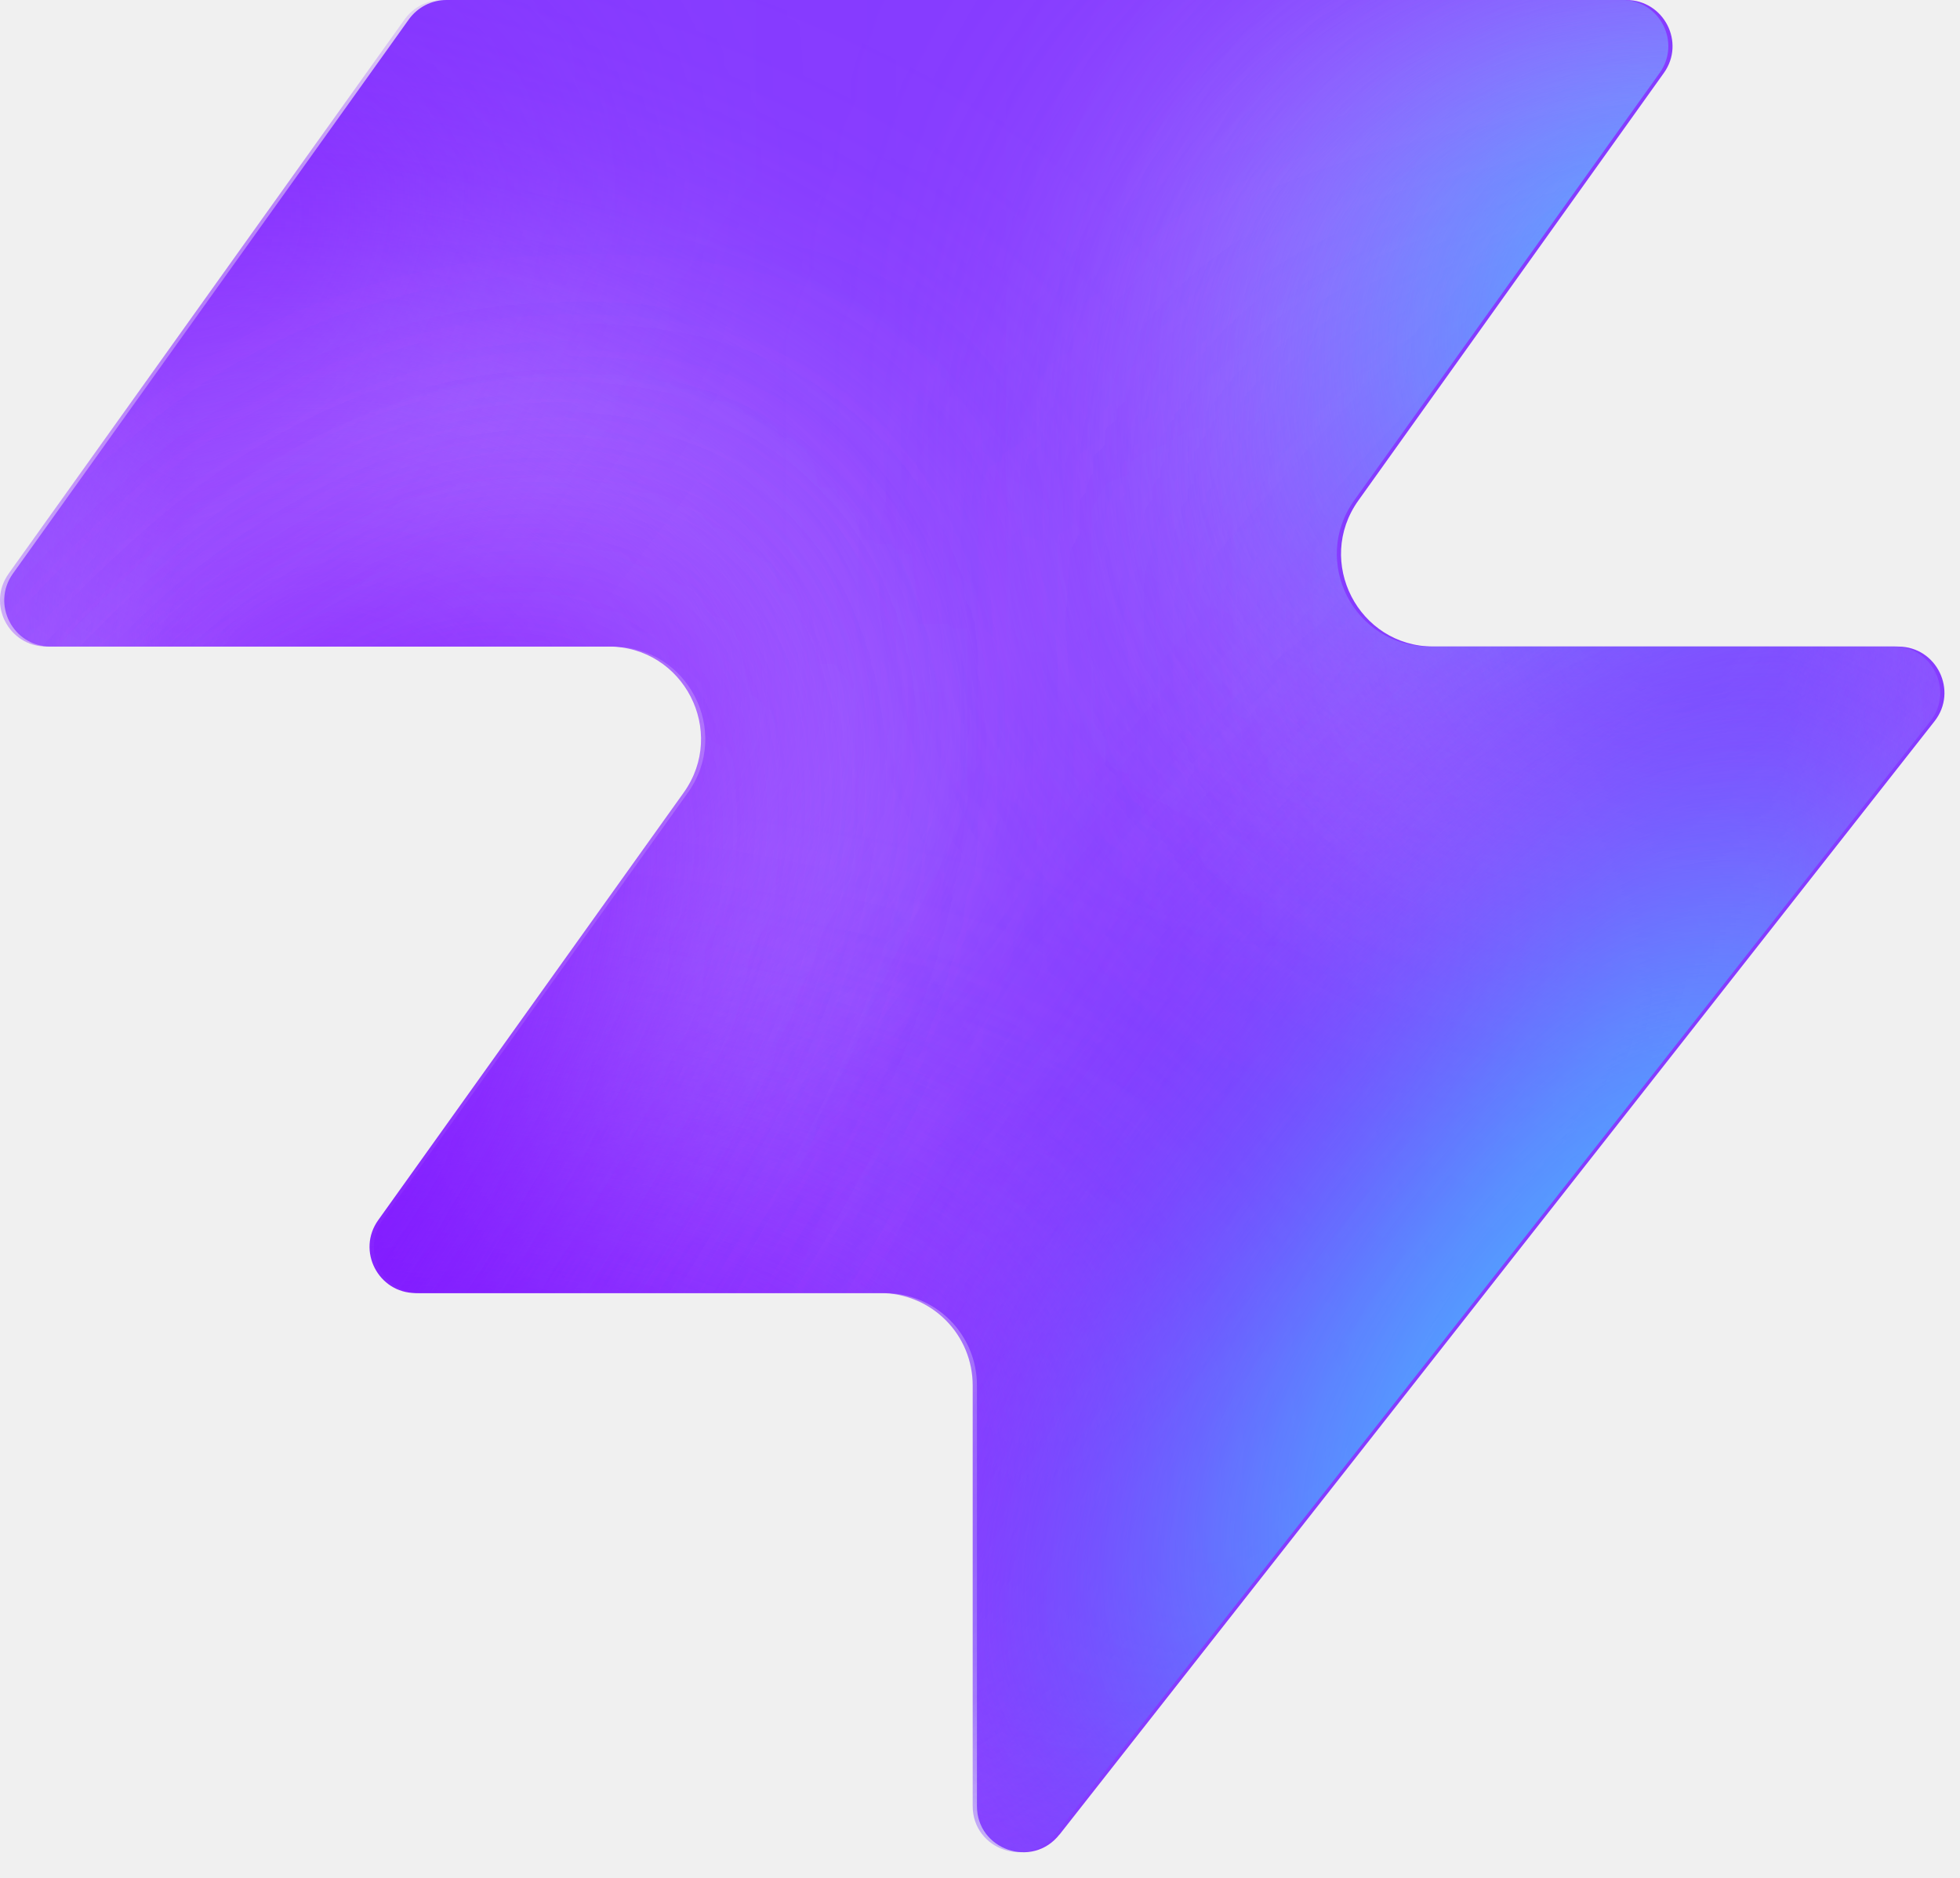
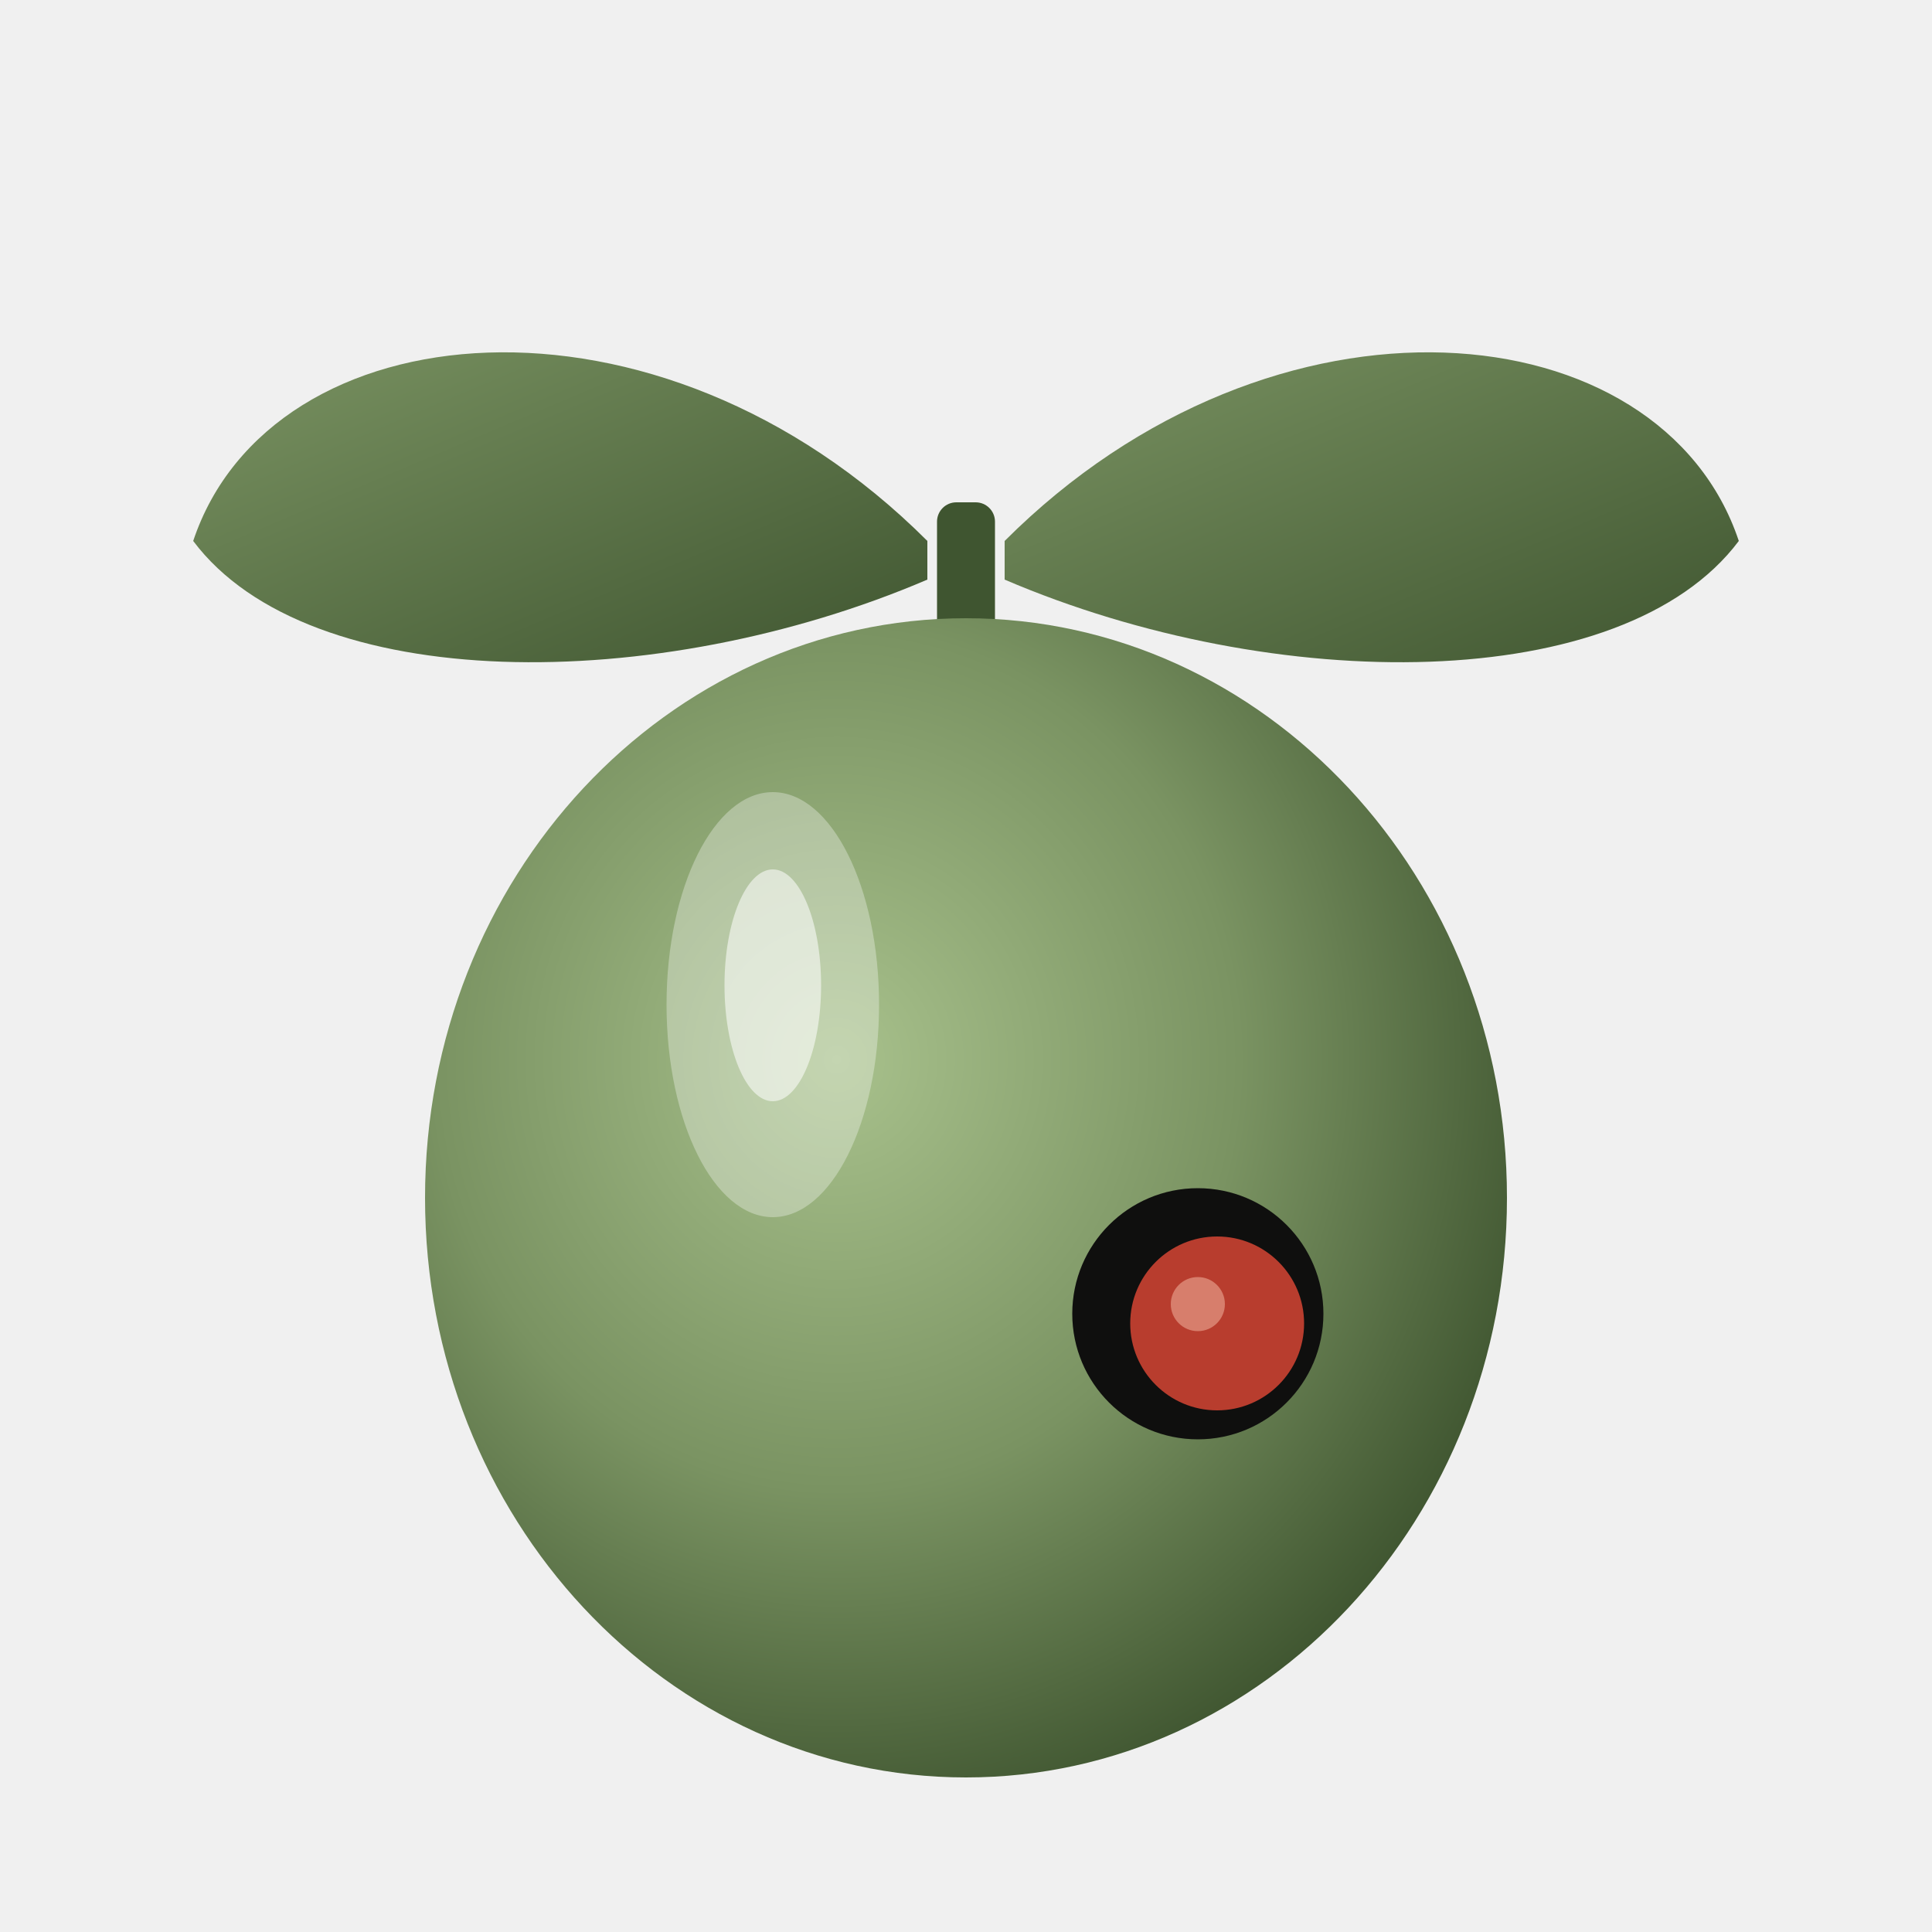
- <svg xmlns="http://www.w3.org/2000/svg" width="48" height="46" fill="none" viewBox="0 0 48 46">
-   <path fill="#863bff" d="M25.946 44.938c-.664.845-2.021.375-2.021-.698V33.937a2.26 2.26 0 0 0-2.262-2.262H10.287c-.92 0-1.456-1.04-.92-1.788l7.48-10.471c1.07-1.497 0-3.578-1.842-3.578H1.237c-.92 0-1.456-1.04-.92-1.788L10.013.474c.214-.297.556-.474.92-.474h28.894c.92 0 1.456 1.04.92 1.788l-7.48 10.471c-1.07 1.498 0 3.579 1.842 3.579h11.377c.943 0 1.473 1.088.89 1.83L25.947 44.94z" style="fill:#863bff;fill:color(display-p3 .525 .23 1);fill-opacity:1" />
-   <mask id="a" width="48" height="46" x="0" y="0" maskUnits="userSpaceOnUse" style="mask-type:alpha">
-     <path fill="#000" d="M25.842 44.938c-.664.844-2.021.375-2.021-.698V33.937a2.26 2.26 0 0 0-2.262-2.262H10.183c-.92 0-1.456-1.04-.92-1.788l7.48-10.471c1.07-1.498 0-3.579-1.842-3.579H1.133c-.92 0-1.456-1.04-.92-1.787L9.91.473c.214-.297.556-.474.92-.474h28.894c.92 0 1.456 1.04.92 1.788l-7.48 10.471c-1.07 1.498 0 3.578 1.842 3.578h11.377c.943 0 1.473 1.088.89 1.832L25.843 44.94z" style="fill:#000;fill-opacity:1" />
-   </mask>
-   <g mask="url(#a)">
-     <g filter="url(#b)">
-       <ellipse cx="5.508" cy="14.704" fill="#ede6ff" rx="5.508" ry="14.704" style="fill:#ede6ff;fill:color(display-p3 .927 .903 1);fill-opacity:1" transform="matrix(.00324 1 1 -.00324 -4.47 31.516)" />
-     </g>
-     <g filter="url(#c)">
-       <ellipse cx="10.399" cy="29.851" fill="#ede6ff" rx="10.399" ry="29.851" style="fill:#ede6ff;fill:color(display-p3 .927 .903 1);fill-opacity:1" transform="matrix(.00324 1 1 -.00324 -39.328 7.883)" />
-     </g>
-     <g filter="url(#d)">
-       <ellipse cx="5.508" cy="30.487" fill="#7e14ff" rx="5.508" ry="30.487" style="fill:#7e14ff;fill:color(display-p3 .492 .077 1);fill-opacity:1" transform="rotate(89.814 -25.913 -14.639)scale(1 -1)" />
-     </g>
-     <g filter="url(#e)">
-       <ellipse cx="5.508" cy="30.599" fill="#7e14ff" rx="5.508" ry="30.599" style="fill:#7e14ff;fill:color(display-p3 .492 .077 1);fill-opacity:1" transform="rotate(89.814 -32.644 -3.334)scale(1 -1)" />
-     </g>
-     <g filter="url(#f)">
-       <ellipse cx="5.508" cy="30.599" fill="#7e14ff" rx="5.508" ry="30.599" style="fill:#7e14ff;fill:color(display-p3 .492 .077 1);fill-opacity:1" transform="matrix(.00324 1 1 -.00324 -34.34 30.47)" />
-     </g>
-     <g filter="url(#g)">
-       <ellipse cx="14.072" cy="22.078" fill="#ede6ff" rx="14.072" ry="22.078" style="fill:#ede6ff;fill:color(display-p3 .927 .903 1);fill-opacity:1" transform="rotate(93.35 24.506 48.493)scale(-1 1)" />
-     </g>
-     <g filter="url(#h)">
-       <ellipse cx="3.47" cy="21.501" fill="#7e14ff" rx="3.47" ry="21.501" style="fill:#7e14ff;fill:color(display-p3 .492 .077 1);fill-opacity:1" transform="rotate(89.009 28.708 47.59)scale(-1 1)" />
-     </g>
-     <g filter="url(#i)">
-       <ellipse cx="3.47" cy="21.501" fill="#7e14ff" rx="3.47" ry="21.501" style="fill:#7e14ff;fill:color(display-p3 .492 .077 1);fill-opacity:1" transform="rotate(89.009 28.708 47.59)scale(-1 1)" />
-     </g>
-     <g filter="url(#j)">
-       <ellipse cx=".387" cy="8.972" fill="#7e14ff" rx="4.407" ry="29.108" style="fill:#7e14ff;fill:color(display-p3 .492 .077 1);fill-opacity:1" transform="rotate(39.51 .387 8.972)" />
-     </g>
-     <g filter="url(#k)">
-       <ellipse cx="47.523" cy="-6.092" fill="#7e14ff" rx="4.407" ry="29.108" style="fill:#7e14ff;fill:color(display-p3 .492 .077 1);fill-opacity:1" transform="rotate(37.892 47.523 -6.092)" />
-     </g>
-     <g filter="url(#l)">
-       <ellipse cx="41.412" cy="6.333" fill="#47bfff" rx="5.971" ry="9.665" style="fill:#47bfff;fill:color(display-p3 .28 .748 1);fill-opacity:1" transform="rotate(37.892 41.412 6.333)" />
-     </g>
-     <g filter="url(#m)">
-       <ellipse cx="-1.879" cy="38.332" fill="#7e14ff" rx="4.407" ry="29.108" style="fill:#7e14ff;fill:color(display-p3 .492 .077 1);fill-opacity:1" transform="rotate(37.892 -1.88 38.332)" />
-     </g>
-     <g filter="url(#n)">
-       <ellipse cx="-1.879" cy="38.332" fill="#7e14ff" rx="4.407" ry="29.108" style="fill:#7e14ff;fill:color(display-p3 .492 .077 1);fill-opacity:1" transform="rotate(37.892 -1.88 38.332)" />
-     </g>
-     <g filter="url(#o)">
-       <ellipse cx="35.651" cy="29.907" fill="#7e14ff" rx="4.407" ry="29.108" style="fill:#7e14ff;fill:color(display-p3 .492 .077 1);fill-opacity:1" transform="rotate(37.892 35.651 29.907)" />
-     </g>
-     <g filter="url(#p)">
-       <ellipse cx="38.418" cy="32.4" fill="#47bfff" rx="5.971" ry="15.297" style="fill:#47bfff;fill:color(display-p3 .28 .748 1);fill-opacity:1" transform="rotate(37.892 38.418 32.4)" />
-     </g>
-   </g>
+ <svg xmlns="http://www.w3.org/2000/svg" viewBox="0 0 100 100">
  <defs>
-     <filter id="b" width="60.045" height="41.654" x="-19.77" y="16.149" color-interpolation-filters="sRGB" filterUnits="userSpaceOnUse">
-       <feFlood flood-opacity="0" result="BackgroundImageFix" />
-       <feBlend in="SourceGraphic" in2="BackgroundImageFix" result="shape" />
-       <feGaussianBlur result="effect1_foregroundBlur_2002_17158" stdDeviation="7.659" />
-     </filter>
-     <filter id="c" width="90.34" height="51.437" x="-54.613" y="-7.533" color-interpolation-filters="sRGB" filterUnits="userSpaceOnUse">
-       <feFlood flood-opacity="0" result="BackgroundImageFix" />
-       <feBlend in="SourceGraphic" in2="BackgroundImageFix" result="shape" />
-       <feGaussianBlur result="effect1_foregroundBlur_2002_17158" stdDeviation="7.659" />
-     </filter>
-     <filter id="d" width="79.355" height="29.4" x="-49.64" y="2.03" color-interpolation-filters="sRGB" filterUnits="userSpaceOnUse">
-       <feFlood flood-opacity="0" result="BackgroundImageFix" />
-       <feBlend in="SourceGraphic" in2="BackgroundImageFix" result="shape" />
-       <feGaussianBlur result="effect1_foregroundBlur_2002_17158" stdDeviation="4.596" />
-     </filter>
-     <filter id="e" width="79.579" height="29.4" x="-45.045" y="20.029" color-interpolation-filters="sRGB" filterUnits="userSpaceOnUse">
-       <feFlood flood-opacity="0" result="BackgroundImageFix" />
-       <feBlend in="SourceGraphic" in2="BackgroundImageFix" result="shape" />
-       <feGaussianBlur result="effect1_foregroundBlur_2002_17158" stdDeviation="4.596" />
-     </filter>
-     <filter id="f" width="79.579" height="29.4" x="-43.513" y="21.178" color-interpolation-filters="sRGB" filterUnits="userSpaceOnUse">
-       <feFlood flood-opacity="0" result="BackgroundImageFix" />
-       <feBlend in="SourceGraphic" in2="BackgroundImageFix" result="shape" />
-       <feGaussianBlur result="effect1_foregroundBlur_2002_17158" stdDeviation="4.596" />
-     </filter>
-     <filter id="g" width="74.749" height="58.852" x="15.756" y="-17.901" color-interpolation-filters="sRGB" filterUnits="userSpaceOnUse">
-       <feFlood flood-opacity="0" result="BackgroundImageFix" />
-       <feBlend in="SourceGraphic" in2="BackgroundImageFix" result="shape" />
-       <feGaussianBlur result="effect1_foregroundBlur_2002_17158" stdDeviation="7.659" />
-     </filter>
-     <filter id="h" width="61.377" height="25.362" x="23.548" y="2.284" color-interpolation-filters="sRGB" filterUnits="userSpaceOnUse">
-       <feFlood flood-opacity="0" result="BackgroundImageFix" />
-       <feBlend in="SourceGraphic" in2="BackgroundImageFix" result="shape" />
-       <feGaussianBlur result="effect1_foregroundBlur_2002_17158" stdDeviation="4.596" />
-     </filter>
-     <filter id="i" width="61.377" height="25.362" x="23.548" y="2.284" color-interpolation-filters="sRGB" filterUnits="userSpaceOnUse">
-       <feFlood flood-opacity="0" result="BackgroundImageFix" />
-       <feBlend in="SourceGraphic" in2="BackgroundImageFix" result="shape" />
-       <feGaussianBlur result="effect1_foregroundBlur_2002_17158" stdDeviation="4.596" />
-     </filter>
-     <filter id="j" width="56.045" height="63.649" x="-27.636" y="-22.853" color-interpolation-filters="sRGB" filterUnits="userSpaceOnUse">
-       <feFlood flood-opacity="0" result="BackgroundImageFix" />
-       <feBlend in="SourceGraphic" in2="BackgroundImageFix" result="shape" />
-       <feGaussianBlur result="effect1_foregroundBlur_2002_17158" stdDeviation="4.596" />
-     </filter>
-     <filter id="k" width="54.814" height="64.646" x="20.116" y="-38.415" color-interpolation-filters="sRGB" filterUnits="userSpaceOnUse">
-       <feFlood flood-opacity="0" result="BackgroundImageFix" />
-       <feBlend in="SourceGraphic" in2="BackgroundImageFix" result="shape" />
-       <feGaussianBlur result="effect1_foregroundBlur_2002_17158" stdDeviation="4.596" />
-     </filter>
-     <filter id="l" width="33.541" height="35.313" x="24.641" y="-11.323" color-interpolation-filters="sRGB" filterUnits="userSpaceOnUse">
-       <feFlood flood-opacity="0" result="BackgroundImageFix" />
-       <feBlend in="SourceGraphic" in2="BackgroundImageFix" result="shape" />
-       <feGaussianBlur result="effect1_foregroundBlur_2002_17158" stdDeviation="4.596" />
-     </filter>
-     <filter id="m" width="54.814" height="64.646" x="-29.286" y="6.009" color-interpolation-filters="sRGB" filterUnits="userSpaceOnUse">
-       <feFlood flood-opacity="0" result="BackgroundImageFix" />
-       <feBlend in="SourceGraphic" in2="BackgroundImageFix" result="shape" />
-       <feGaussianBlur result="effect1_foregroundBlur_2002_17158" stdDeviation="4.596" />
-     </filter>
-     <filter id="n" width="54.814" height="64.646" x="-29.286" y="6.009" color-interpolation-filters="sRGB" filterUnits="userSpaceOnUse">
-       <feFlood flood-opacity="0" result="BackgroundImageFix" />
-       <feBlend in="SourceGraphic" in2="BackgroundImageFix" result="shape" />
-       <feGaussianBlur result="effect1_foregroundBlur_2002_17158" stdDeviation="4.596" />
-     </filter>
-     <filter id="o" width="54.814" height="64.646" x="8.244" y="-2.416" color-interpolation-filters="sRGB" filterUnits="userSpaceOnUse">
-       <feFlood flood-opacity="0" result="BackgroundImageFix" />
-       <feBlend in="SourceGraphic" in2="BackgroundImageFix" result="shape" />
-       <feGaussianBlur result="effect1_foregroundBlur_2002_17158" stdDeviation="4.596" />
-     </filter>
-     <filter id="p" width="39.409" height="43.623" x="18.713" y="10.588" color-interpolation-filters="sRGB" filterUnits="userSpaceOnUse">
-       <feFlood flood-opacity="0" result="BackgroundImageFix" />
-       <feBlend in="SourceGraphic" in2="BackgroundImageFix" result="shape" />
-       <feGaussianBlur result="effect1_foregroundBlur_2002_17158" stdDeviation="4.596" />
-     </filter>
+     <radialGradient id="olive" cx="38%" cy="38%" r="68%">
+       <stop offset="0%" stop-color="#A8C18C" />
+       <stop offset="55%" stop-color="#7A9362" />
+       <stop offset="100%" stop-color="#3F5530" />
+     </radialGradient>
+     <linearGradient id="leaf" x1="0%" y1="0%" x2="100%" y2="100%">
+       <stop offset="0%" stop-color="#7A9362" />
+       <stop offset="100%" stop-color="#3F5530" />
+     </linearGradient>
  </defs>
+   <path d="M52 28 C66 14 86 16 90 28 C84 36 66 36 52 30 Z" fill="url(#leaf)" />
+   <path d="M48 28 C34 14 14 16 10 28 C16 36 34 36 48 30 Z" fill="url(#leaf)" />
+   <rect x="48.5" y="26" width="3" height="10" rx="1" fill="#3F5530" />
+   <ellipse cx="50" cy="62" rx="28" ry="30" fill="url(#olive)" />
+   <ellipse cx="40" cy="52" rx="5.5" ry="11" fill="#FFFFFF" opacity="0.32" />
+   <ellipse cx="40" cy="51" rx="2.5" ry="6" fill="#FFFFFF" opacity="0.55" />
+   <circle cx="62" cy="68" r="6.5" fill="#0F0F0E" />
+   <circle cx="63" cy="68.5" r="4.5" fill="#B83D2E" />
+   <circle cx="62" cy="67.5" r="1.4" fill="#E8A28E" opacity="0.65" />
</svg>
